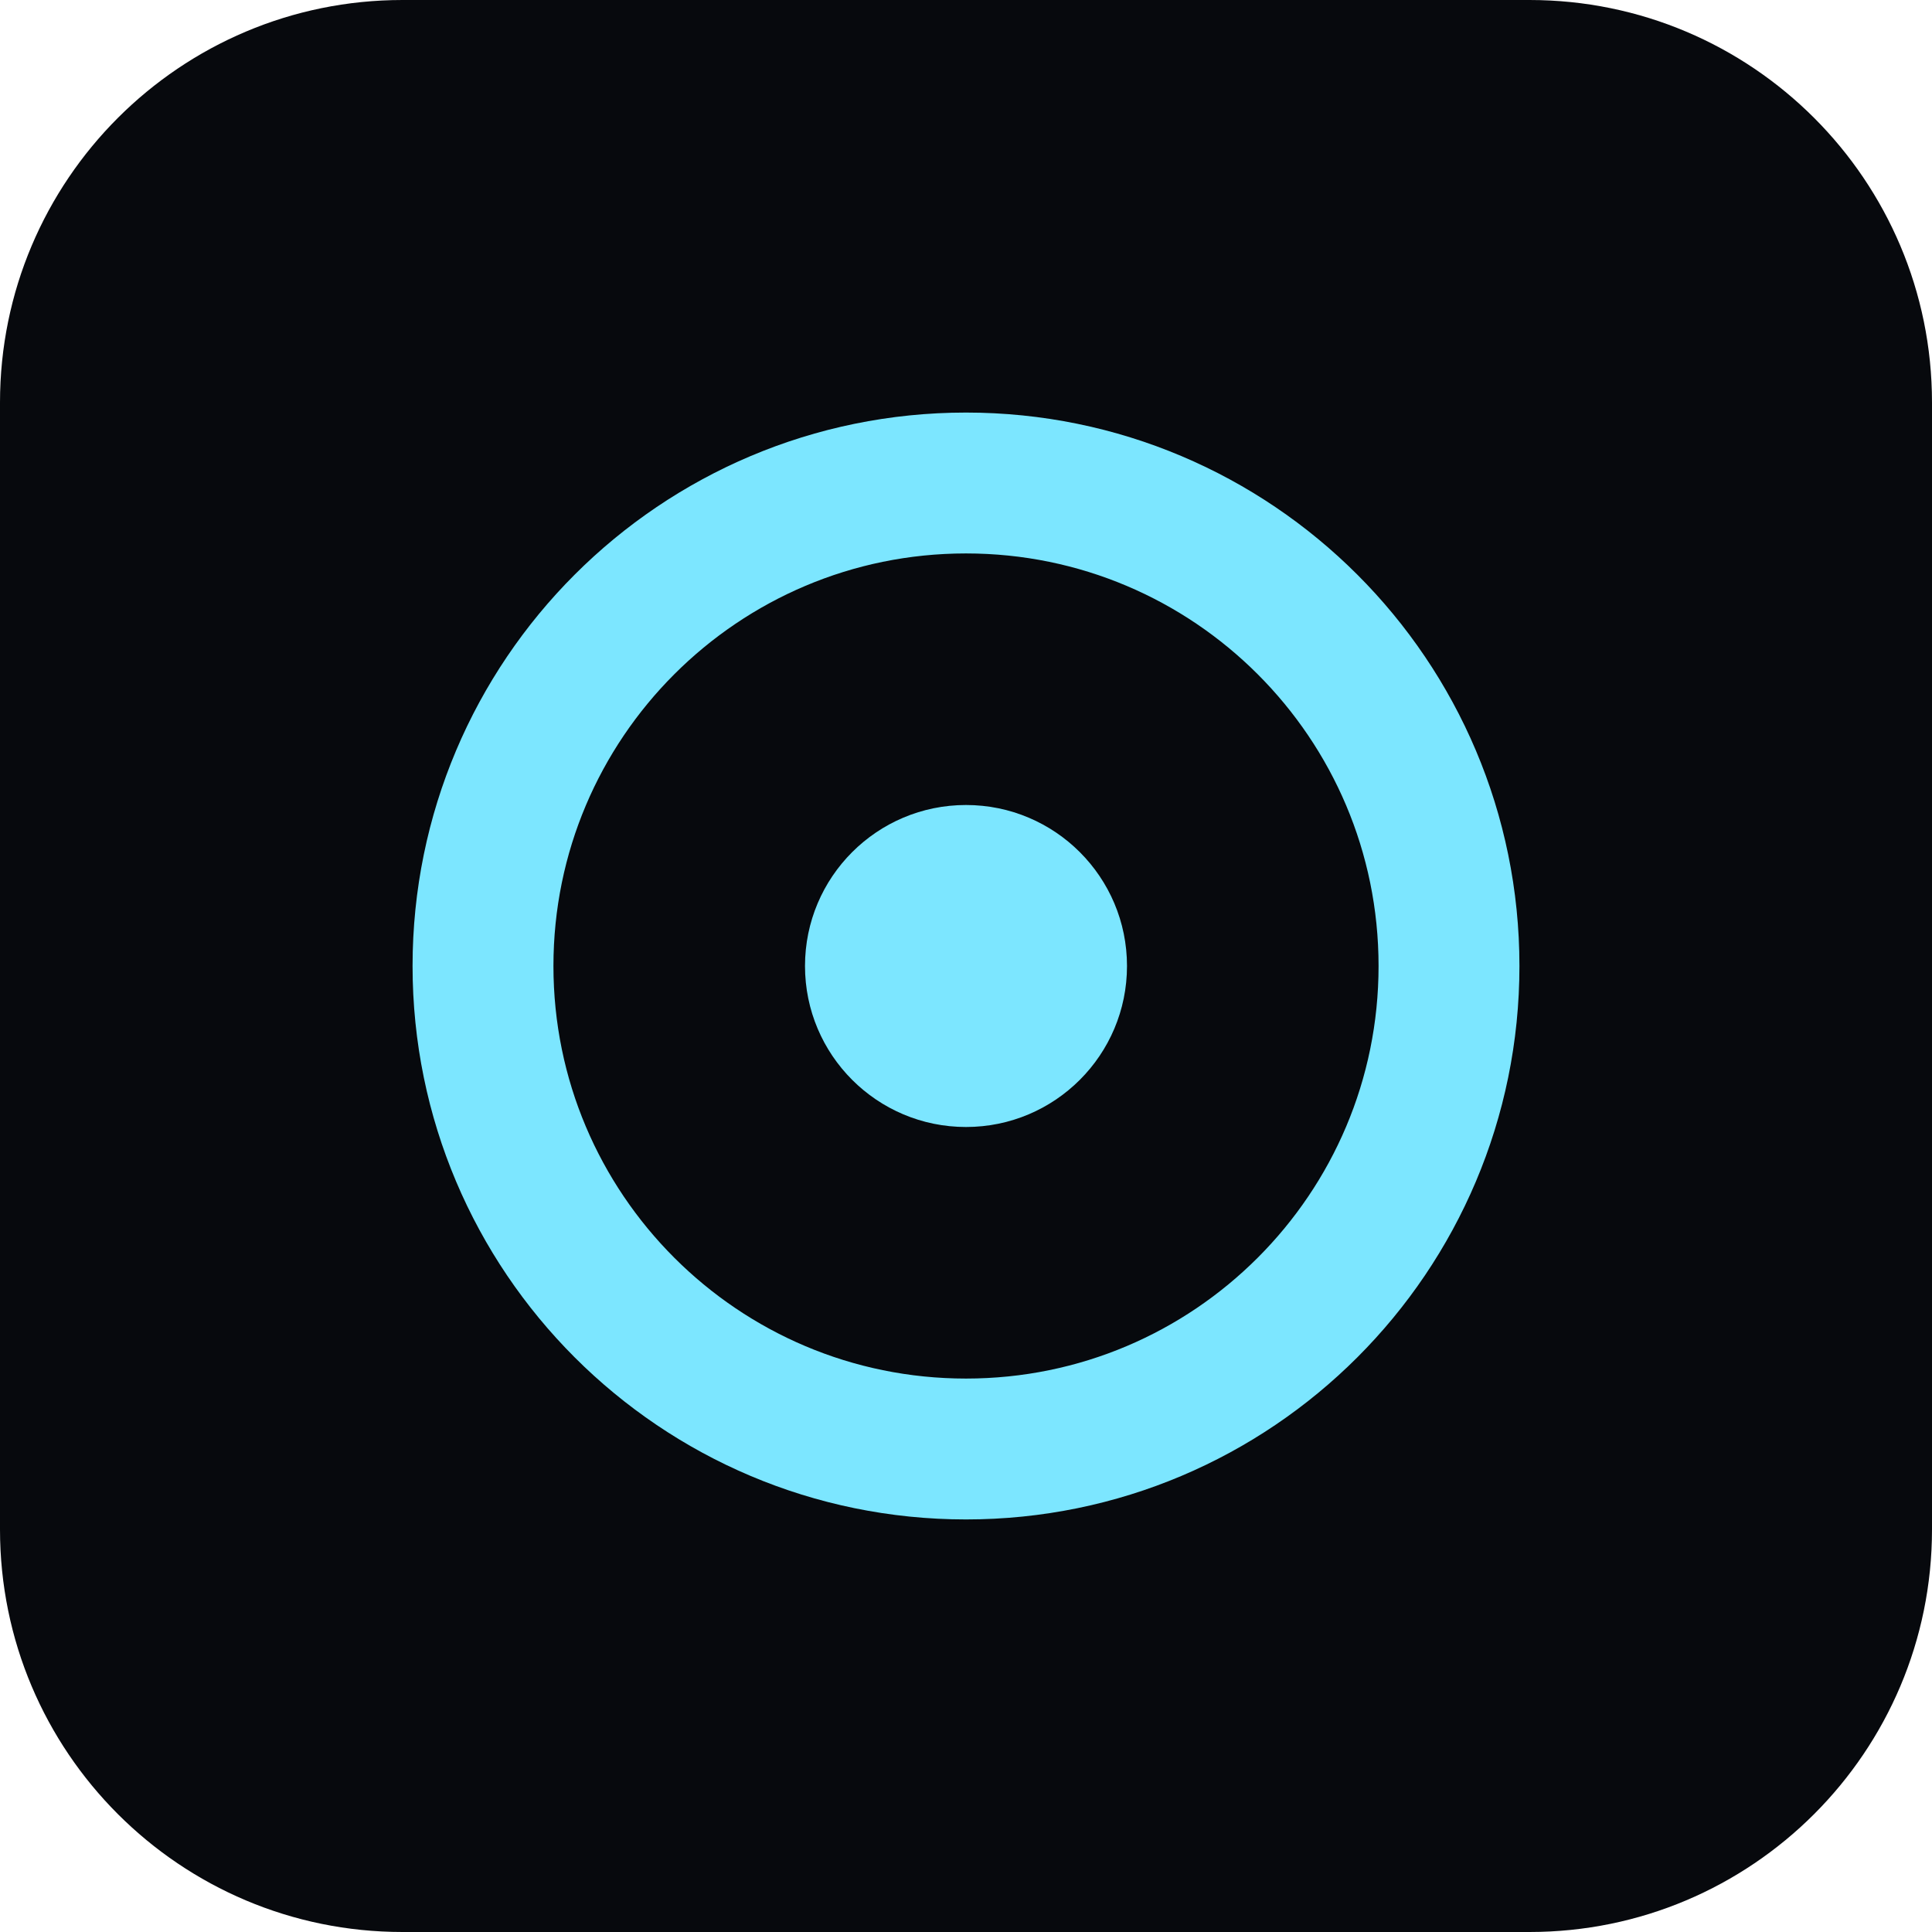
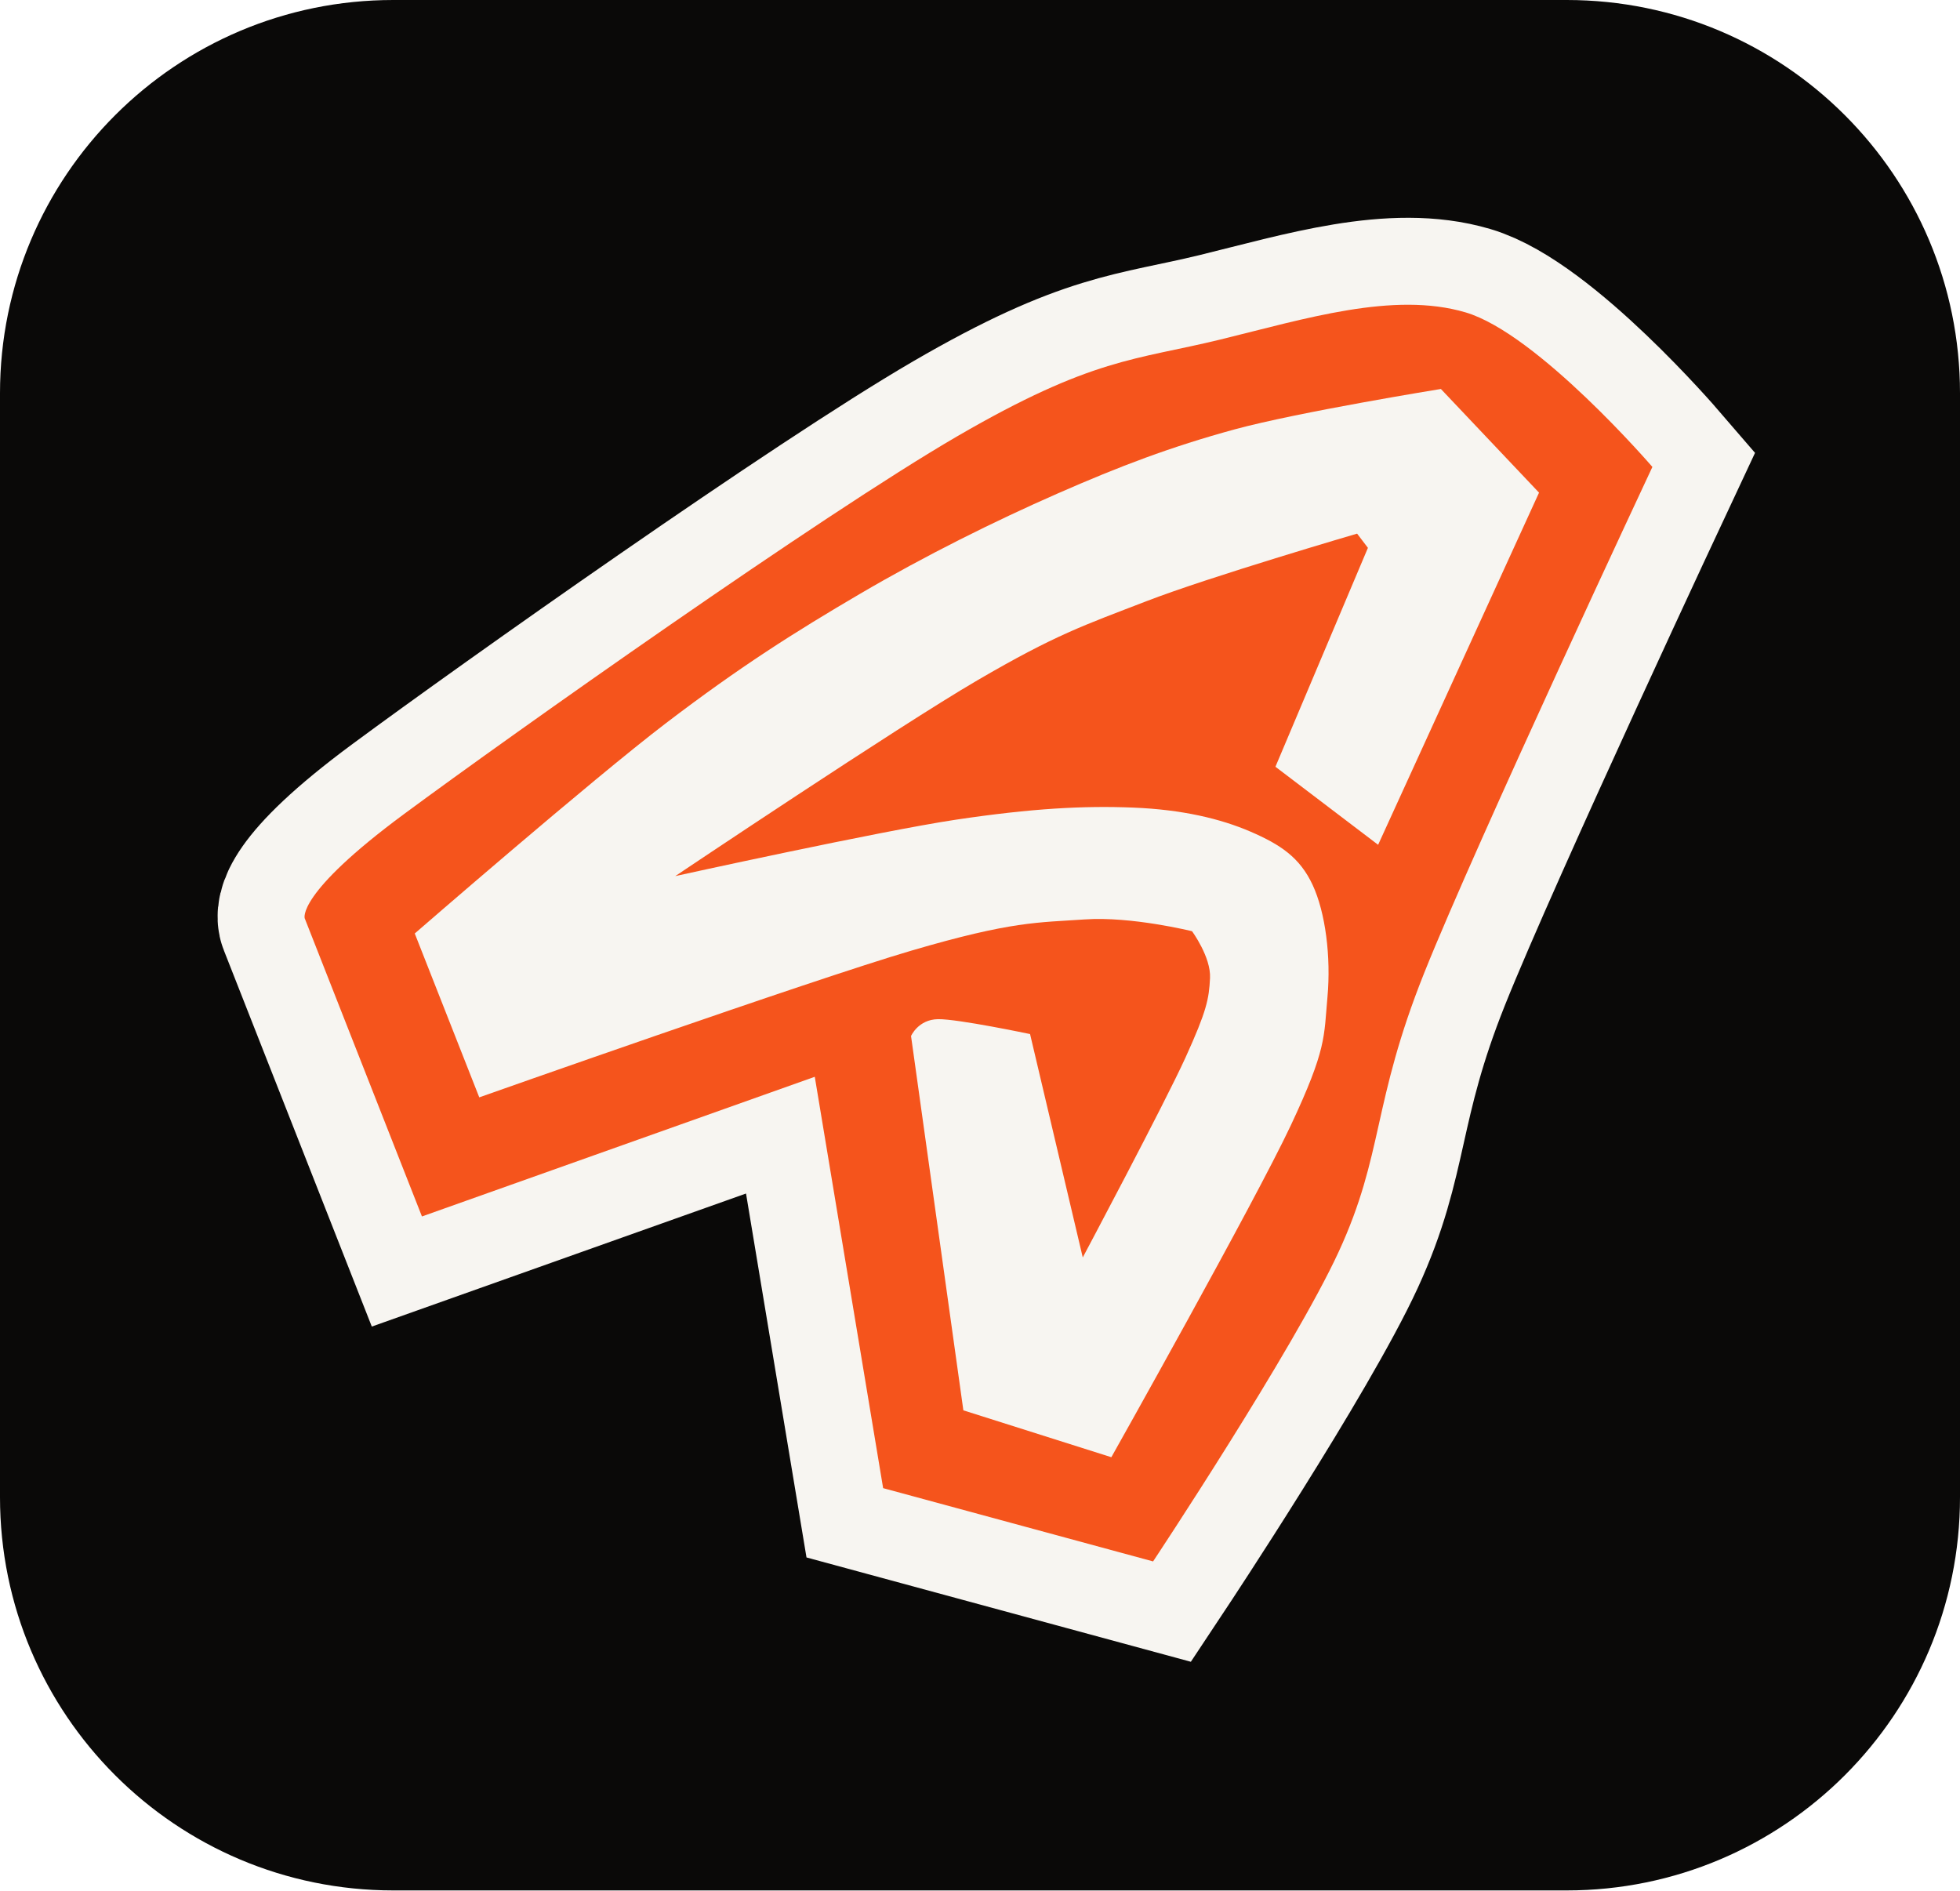
- <svg xmlns="http://www.w3.org/2000/svg" width="48" height="48" viewBox="0 0 48 48">
-   <rect width="48" height="48" rx="10" fill="#07090d" />
-   <circle cx="24" cy="24" r="12" stroke="#7ce6ff" stroke-width="3.5" fill="none" />
-   <circle cx="24" cy="24" r="4" fill="#7ce6ff" />
+ <svg xmlns="http://www.w3.org/2000/svg" viewBox="-200 -200 2592 2500">
+   <rect x="-200" y="-200" width="2592" height="2500" rx="520" fill="#0a0908" />
+   <path d="M 1738.1,213.1 C 1642.8,185.0 1525.6,221.7 1413.5,249.1 C 1301.4,276.4 1245.3,272.7 1065.5,377.2 C 885.7,481.8 478.2,770.2 334.5,876.4 C 190.8,982.6 203.0,1014.5 203.0,1014.5 C 203.0,1014.5 358.0,1408.7 358.0,1408.7 C 358.0,1408.7 877.5,1224.0 877.5,1224.0 C 877.5,1224.0 967.9,1768.0 967.9,1768.0 C 967.9,1768.0 1324.9,1864.9 1324.9,1864.9 C 1324.9,1864.9 1510.5,1585.2 1570.3,1455.5 C 1630.1,1325.8 1614.3,1259.5 1683.5,1086.5 C 1752.7,913.5 1985.2,417.5 1985.2,417.5 C 1985.2,417.5 1833.4,241.2 1738.1,213.1 Z" fill="none" stroke="#f7f5f1" stroke-width="230" stroke-linejoin="miter" stroke-miterlimit="4" />
+   <path d="M 1738.1,213.1 C 1642.8,185.0 1525.6,221.7 1413.5,249.1 C 1301.4,276.4 1245.3,272.7 1065.5,377.2 C 885.7,481.8 478.2,770.2 334.5,876.4 C 190.8,982.6 203.0,1014.5 203.0,1014.5 C 203.0,1014.5 358.0,1408.7 358.0,1408.7 C 358.0,1408.7 877.5,1224.0 877.5,1224.0 C 877.5,1224.0 967.9,1768.0 967.9,1768.0 C 967.9,1768.0 1324.9,1864.9 1324.9,1864.9 C 1324.9,1864.9 1510.5,1585.2 1570.3,1455.5 C 1630.1,1325.8 1614.3,1259.5 1683.5,1086.5 C 1752.7,913.5 1985.2,417.5 1985.2,417.5 C 1985.2,417.5 1833.4,241.2 1738.1,213.1 Z" fill="#f5541c" />
+   <path d="M 1705.5,314.4 C 1705.5,314.4 1835.3,451.5 1835.3,451.5 C 1835.3,451.5 1622.5,917.2 1622.5,917.2 C 1622.5,917.2 1486.7,814.0 1486.7,814.0 C 1486.7,814.0 1609.0,524.5 1609.0,524.5 C 1609.0,524.5 1594.7,505.7 1594.7,505.7 C 1594.7,505.7 1400.2,562.6 1316.5,594.9 C 1232.8,627.2 1196.4,639.1 1092.5,699.7 C 988.6,760.3 693.0,958.6 693.0,958.6 C 693.0,958.6 963.3,899.1 1064.2,884.0 C 1165.1,868.9 1233.6,865.4 1298.5,868.0 C 1363.4,870.6 1413.9,882.7 1453.5,899.7 C 1493.1,916.8 1518.9,933.8 1535.9,970.3 C 1552.9,1006.8 1560.3,1065.5 1555.5,1118.5 C 1550.7,1171.5 1554.7,1186.7 1507.1,1288.1 C 1459.5,1389.5 1269.7,1727.1 1269.7,1727.1 C 1269.7,1727.1 1074.0,1665.1 1074.0,1665.1 C 1074.0,1665.1 1004.8,1170.1 1004.8,1170.1 C 1004.8,1170.1 1014.3,1148.2 1040.5,1147.8 C 1066.7,1147.4 1162.2,1167.5 1162.2,1167.5 C 1162.2,1167.5 1231.9,1462.9 1231.9,1462.9 C 1231.9,1462.9 1339.8,1260.1 1367.8,1198.5 C 1395.8,1136.9 1398.8,1121.3 1400.2,1093.5 C 1401.6,1065.7 1376.4,1031.5 1376.4,1031.5 C 1376.4,1031.5 1296.3,1011.6 1234.5,1015.9 C 1172.7,1020.2 1139.0,1017.9 1005.5,1057.1 C 872.0,1096.3 433.8,1251.2 433.8,1251.2 C 433.8,1251.2 348.5,1034.5 348.5,1034.5 C 348.5,1034.5 582.3,831.4 680.5,756.5 C 778.7,681.6 851.2,635.8 937.5,585.2 C 1023.8,534.6 1116.0,488.9 1198.5,452.7 C 1281.0,416.5 1348.0,391.0 1432.5,367.9 C 1517.0,344.9 1705.5,314.4 1705.5,314.4 Z" fill="#f7f5f1" />
</svg>
